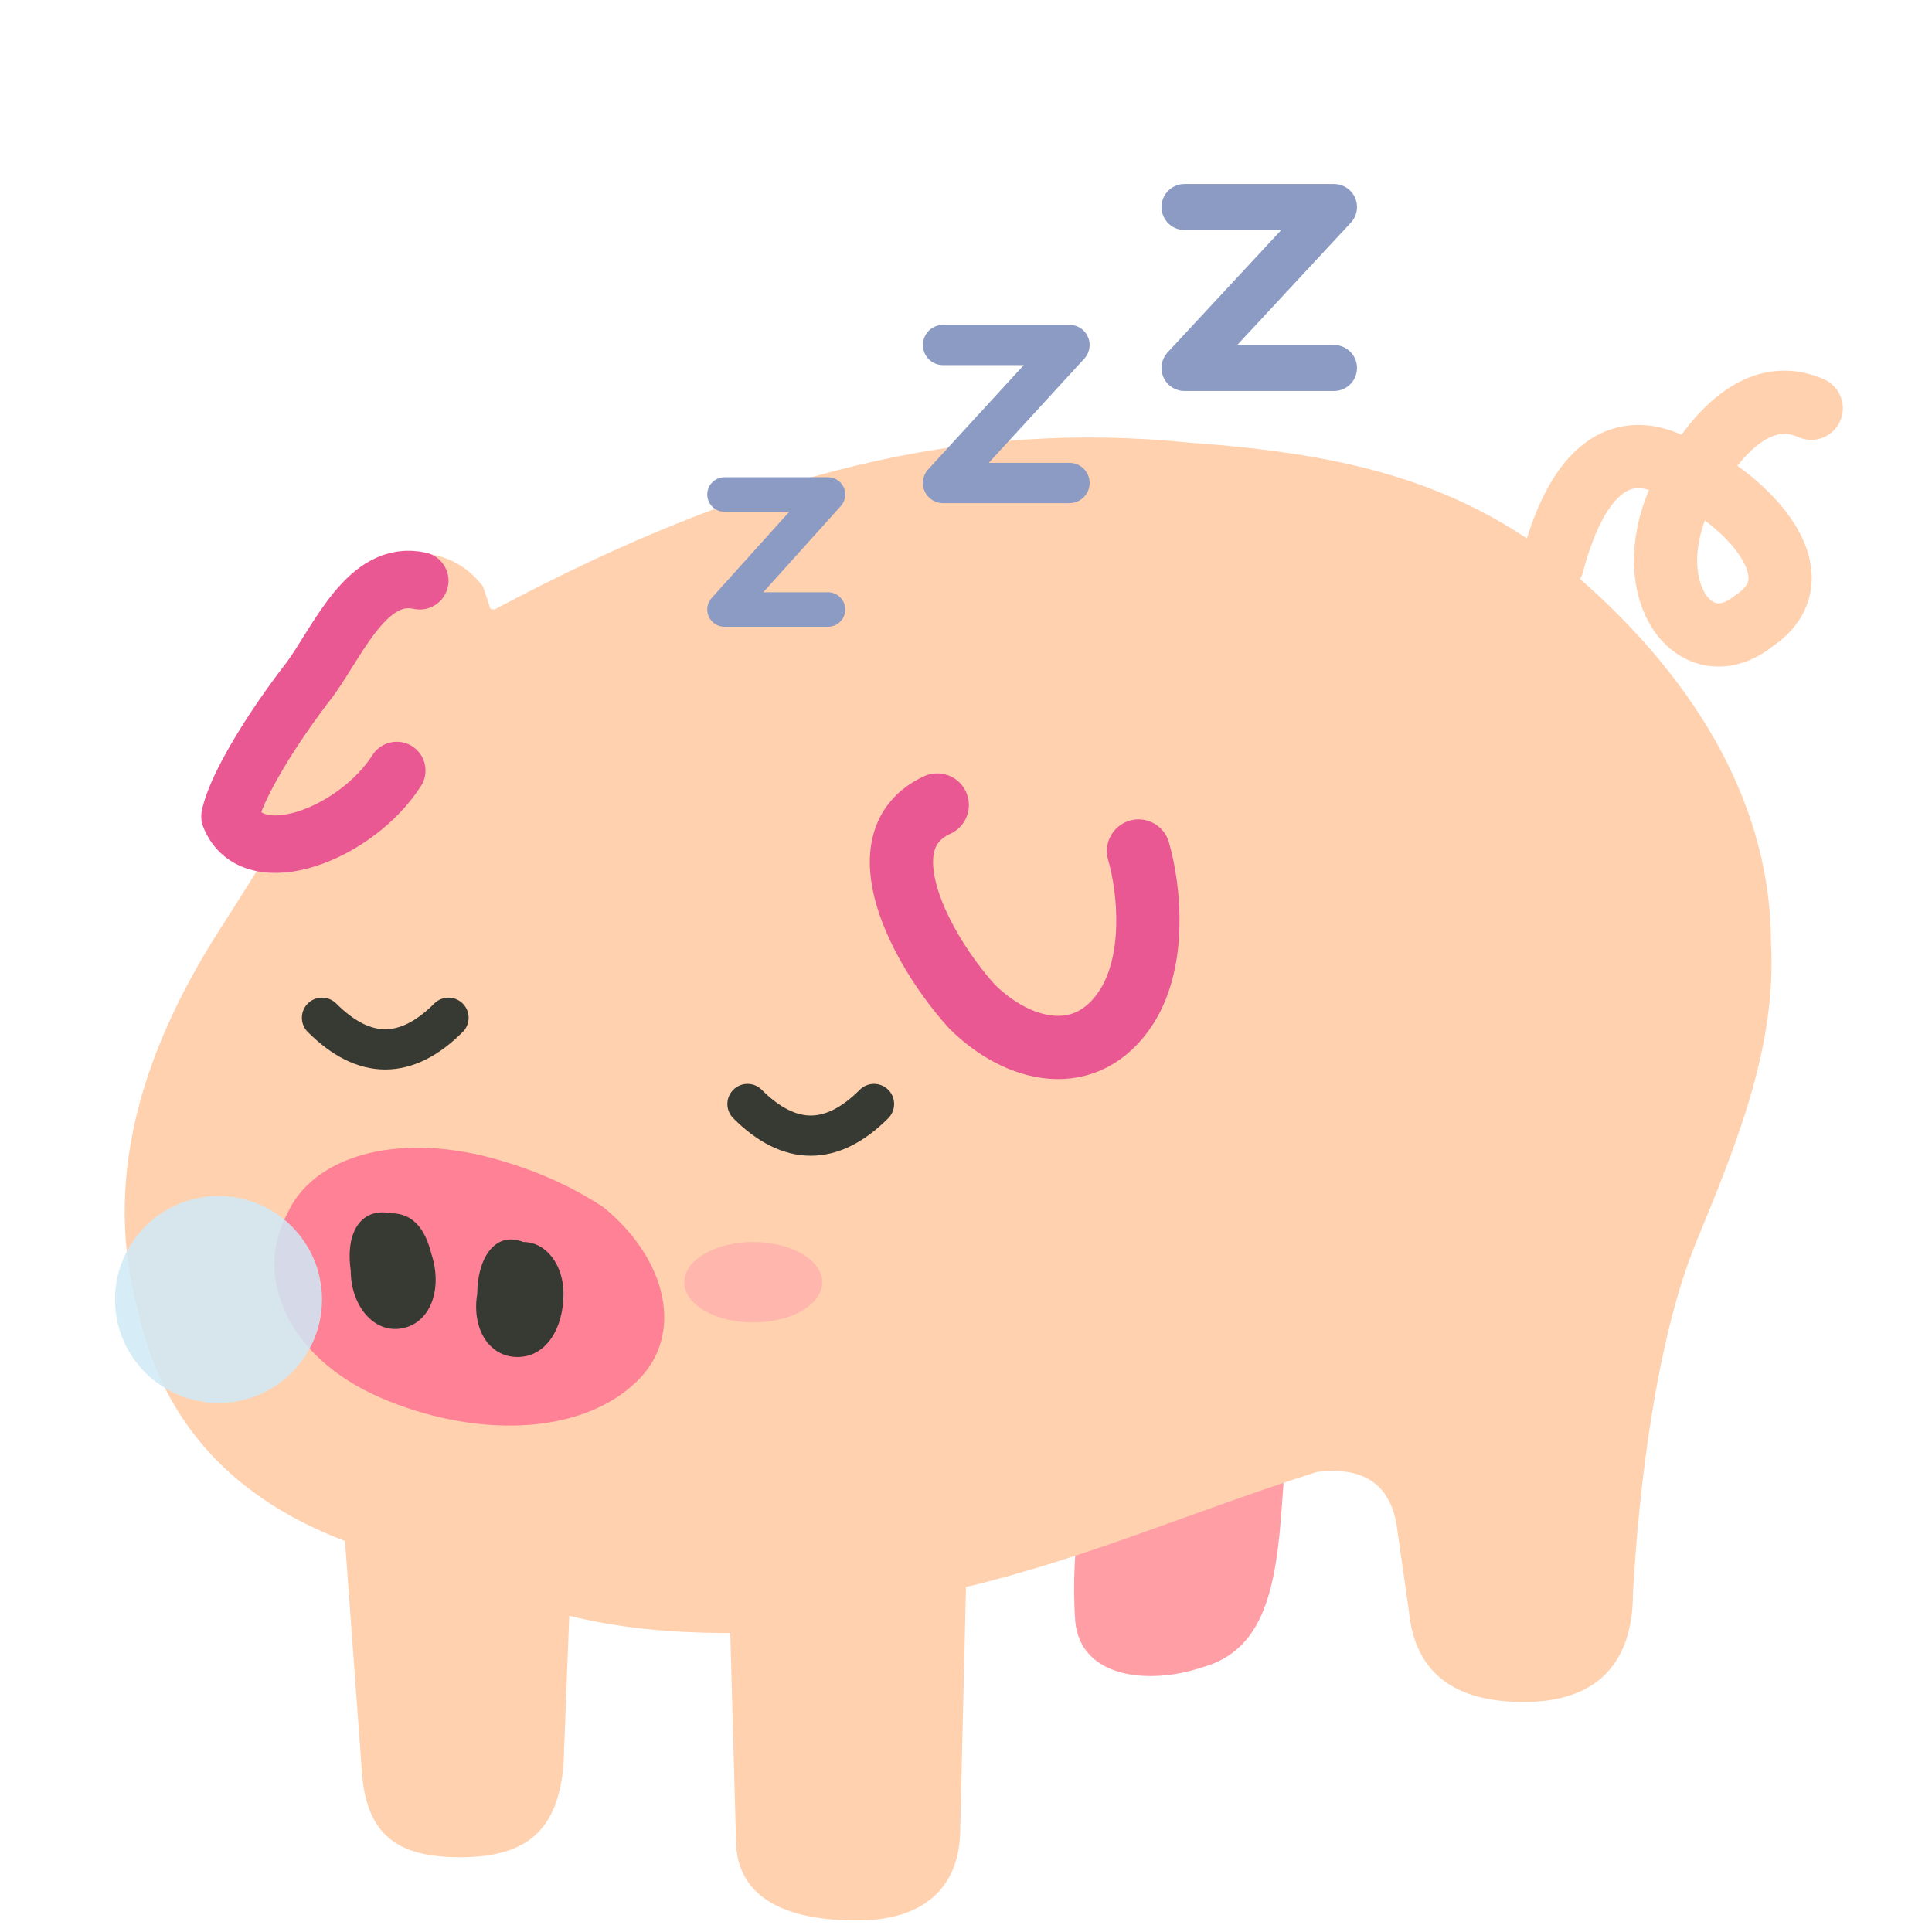
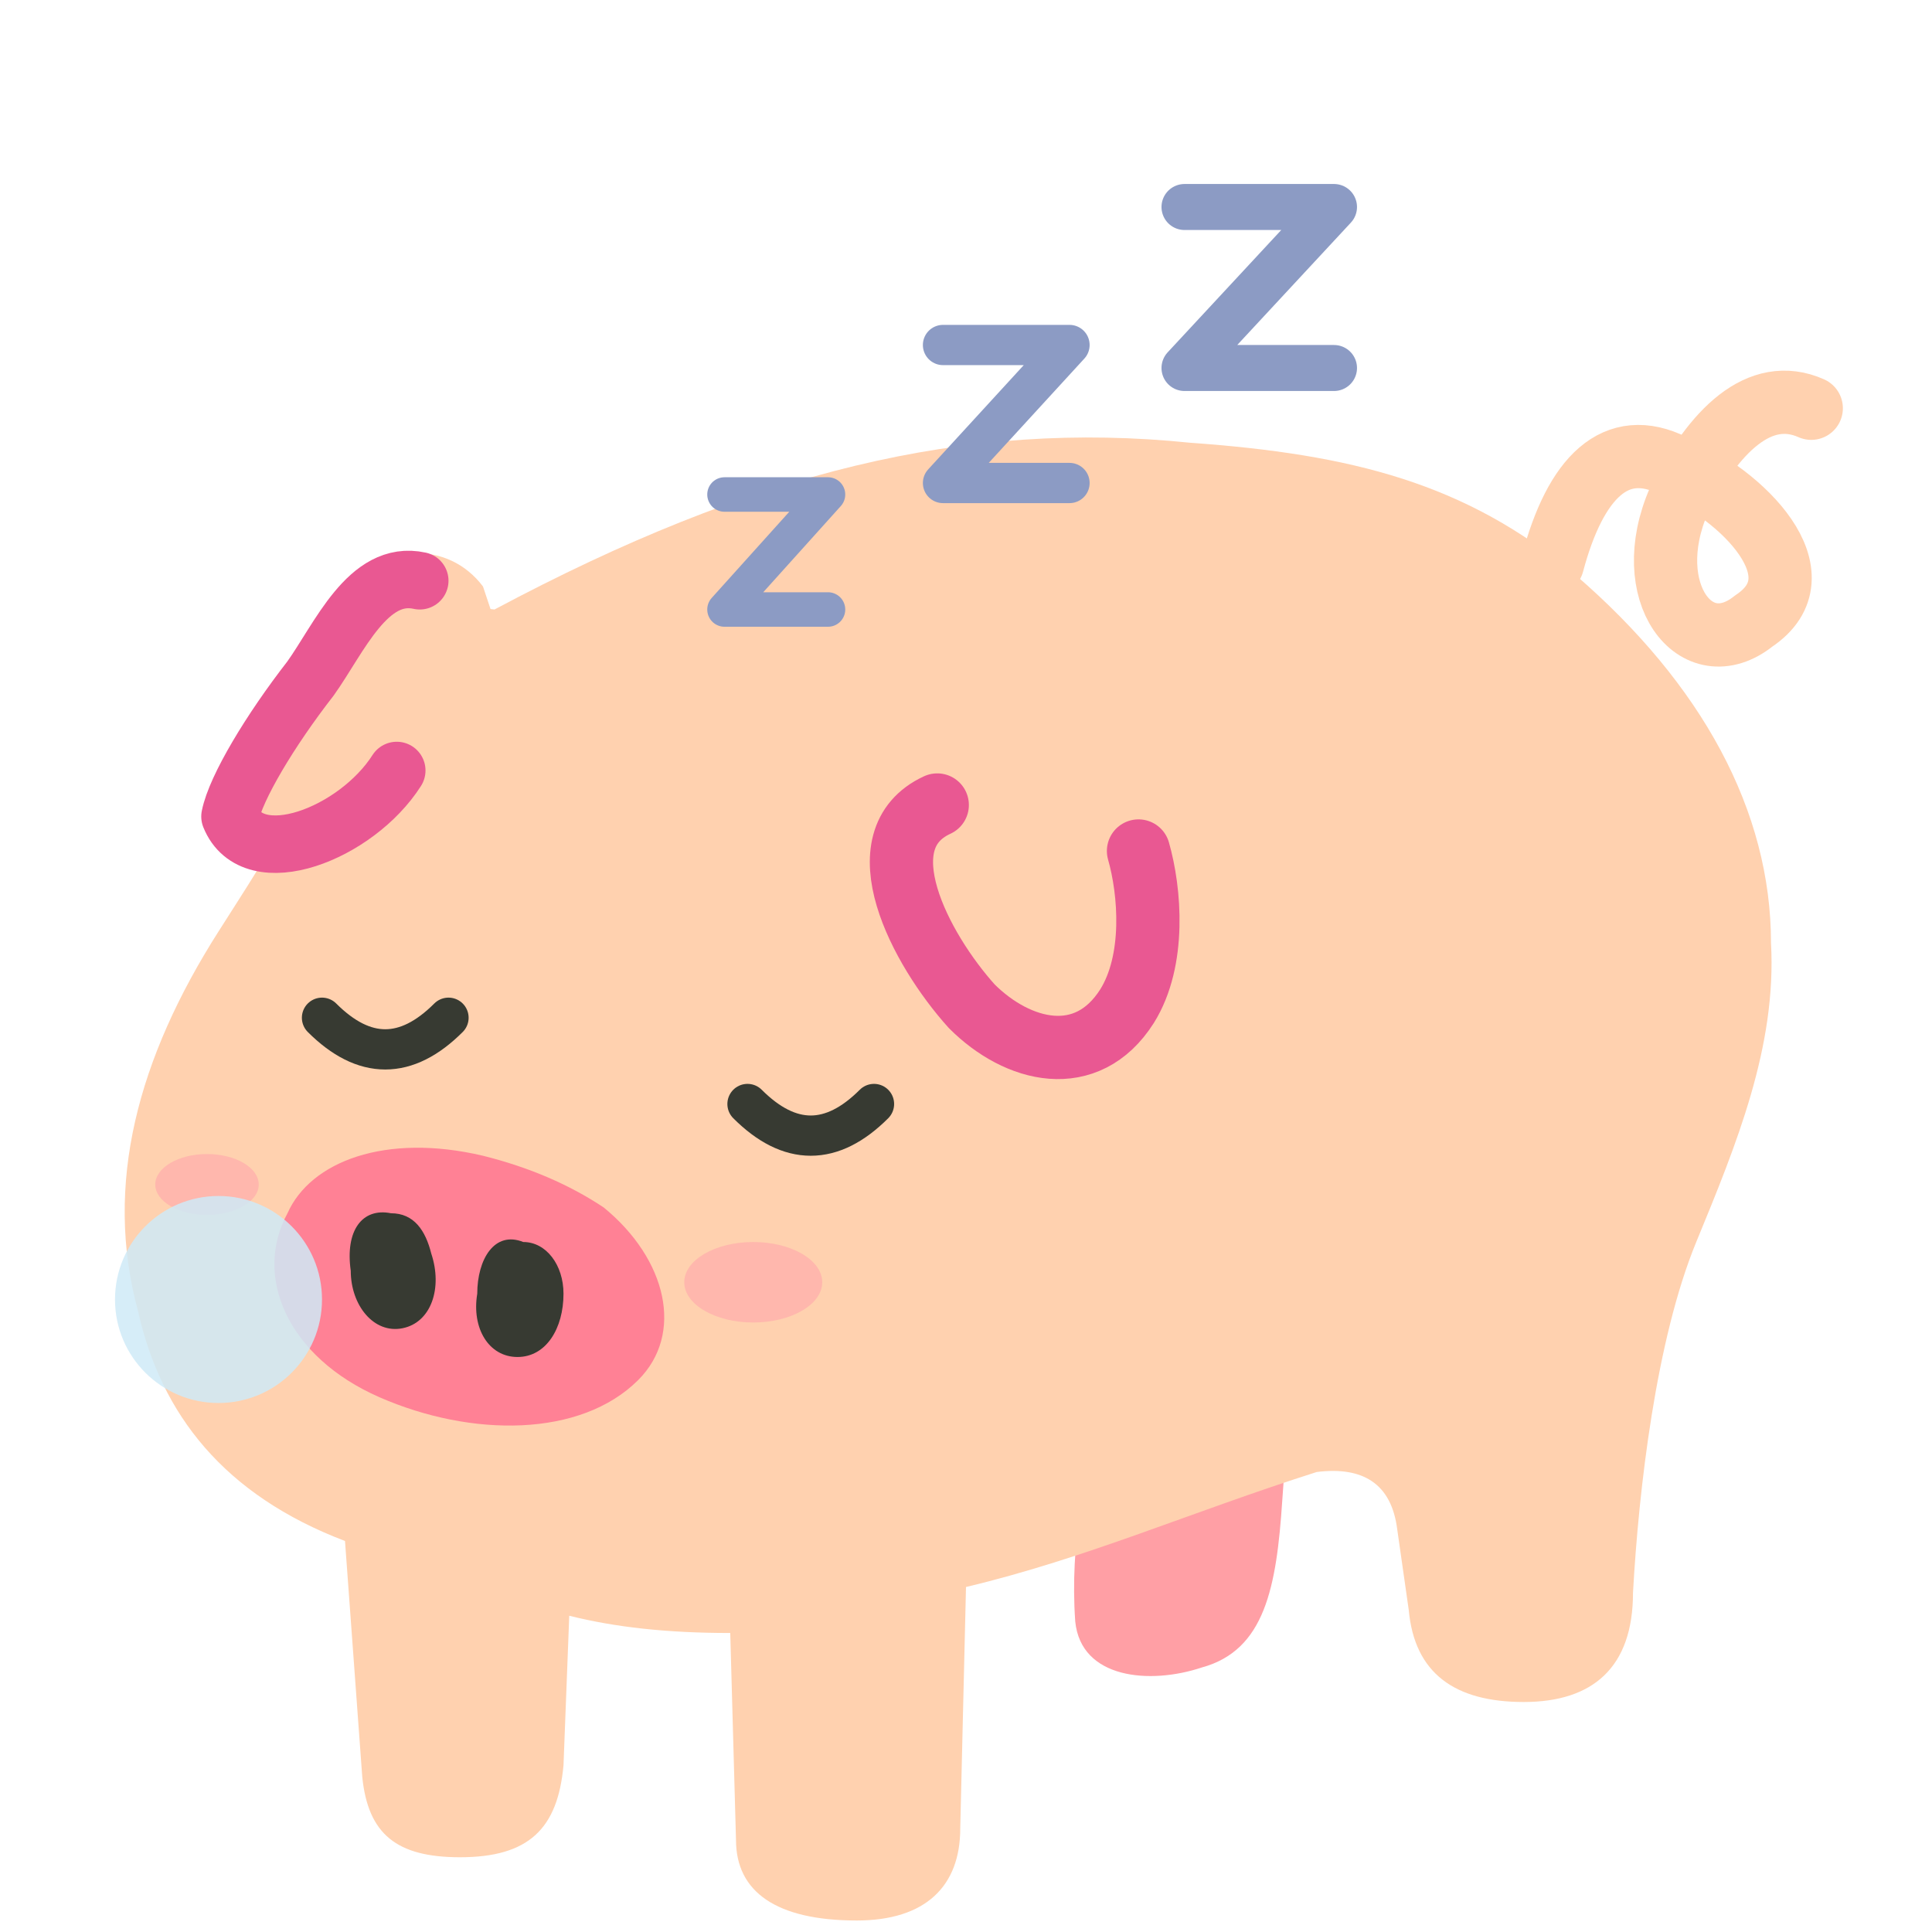
<svg xmlns="http://www.w3.org/2000/svg" viewBox="24 -36 336 336" width="128" height="128" role="img" aria-label="睡着了">
  <style>
    .eye{animation:blink 4.2s infinite;transform-box:fill-box;transform-origin:50% 50%}
    .tail{animation:wag 1.4s ease-in-out infinite;transform-origin:296px 64px}
    .ear2{animation:flick 5.2s ease-in-out infinite;transform-origin:205px 108px}
    @keyframes blink{0%,90%,100%{transform:scaleY(1)}93%{transform:scaleY(.1)}}
    @keyframes wag{50%{transform:rotate(14deg)}}
    @keyframes flick{0%,80%,100%{transform:rotate(0)}85%{transform:rotate(-12deg)}90%{transform:rotate(4deg)}}
    .breathe{animation:breathe 3.6s ease-in-out infinite;transform-origin:190px 298px}
    .tail{animation:none}.ear2{animation:none}
    .bubble{animation:bubble 3.6s ease-in-out infinite;transform-box:fill-box;transform-origin:100% 50%}
    .z1{animation:z 3.6s ease-out infinite}.z2{animation:z 3.6s ease-out -1.2s infinite}.z3{animation:z 3.6s ease-out -2.4s infinite}
    @keyframes breathe{0%,100%{transform:scale(1) rotate(0)}50%{transform:scale(1.025,.97) rotate(1deg)}}
    @keyframes bubble{0%,100%{transform:scale(.3)}50%{transform:scale(1)}}
    @keyframes z{0%{opacity:0;transform:translate(0,14px)}30%{opacity:1}100%{opacity:0;transform:translate(24px,-36px)}}
    @media (prefers-reduced-motion:reduce){*{animation:none!important}}
  </style>
  <g class="breathe">
    <g class="pig" stroke-linecap="round" stroke-linejoin="round">
      <path fill="#FF9FA5" d="M214 210C213 221 210 232 211 246C212 256 224 257 233 254C244 251 246 240 247 225L248 211Z" />
      <path class="tail" d="M294 62C298 47 305 40 315 45C327 50 341 64 329 72C319 80 309 67 316 51C322 39 330 31 339 35" fill="none" stroke="#FFD1AF" stroke-width="11" />
      <path fill="#FFD1AF" d="M110 70C155 46 192 37 231 41C259 43 279 48 298 64C320 83 332 105 332 128C333 146 326 163 319 180C312 197 309 223 308 241C308 254 301 260 289 260C277 260 270 255 269 244L267 230C266 222 261 219 253 220C231 227 213 235 192 240L191 282C191 292 185 298 173 298C159 298 152 293 152 284L151 248C140 248 131 247 123 245L122 271C121 282 116 287 104 287C93 287 88 283 87 273L84 232C63 224 52 210 48 192C42 170 48 148 62 126C69 115 75 106 80 94C87 79 96 68 110 70Z" />
      <path fill="#FFD1AF" d="M63 107C64 97 75 81 84 68C90 58 102 58 108 66L115 87L90 113Z" />
      <path class="ear1" d="M97 65C88 63 83 75 78 82C71 91 65 101 64 106C68 116 86 109 93 98" fill="none" stroke="#E95892" stroke-width="10" />
      <path class="ear2" d="M187 104C174 110 184 129 193 139C201 147 213 150 220 139C225 131 224 119 222 112" fill="none" stroke="#E95892" stroke-width="11" />
      <path d="M80 141Q91 152 102 141M154 156Q165 167 176 156" fill="none" stroke="#373A32" stroke-width="7" />
      <g class="snout">
        <path fill="#FF8195" d="M108 165C91 161 78 166 74 175C68 186 74 200 90 207C106 214 125 214 135 204C143 196 140 183 129 174C123 170 116 167 108 165Z" />
        <path fill="#373A32" d="M92 175C87 174 84 178 85 185C85 191 89 196 94 195C99 194 101 188 99 182C98 178 96 175 92 175Z" />
        <path fill="#373A32" d="M115 180C110 178 107 183 107 189C106 195 109 200 114 200C119 200 122 195 122 189C122 184 119 180 115 180Z" />
      </g>
      <ellipse class="blush" cx="155" cy="187" rx="12" ry="7" fill="#FFAFAC" opacity=".75" />
+       <ellipse class="blush" cx="60" cy="170" rx="9" ry="5.3" fill="#FFAFAC" opacity=".75" />
      <circle class="bubble" cx="62" cy="190" r="18" fill="#CFEAF7" opacity=".85" />
    </g>
  </g>
  <g fill="none" stroke="#8C9BC4" stroke-linecap="round" stroke-linejoin="round">
    <path class="z1" d="M150 50h18l-18 20h18" stroke-width="6" />
    <path class="z2" d="M188 24h22l-22 24h22" stroke-width="7" />
    <path class="z3" d="M230 0h26l-26 28h26" stroke-width="8" />
  </g>
</svg>
